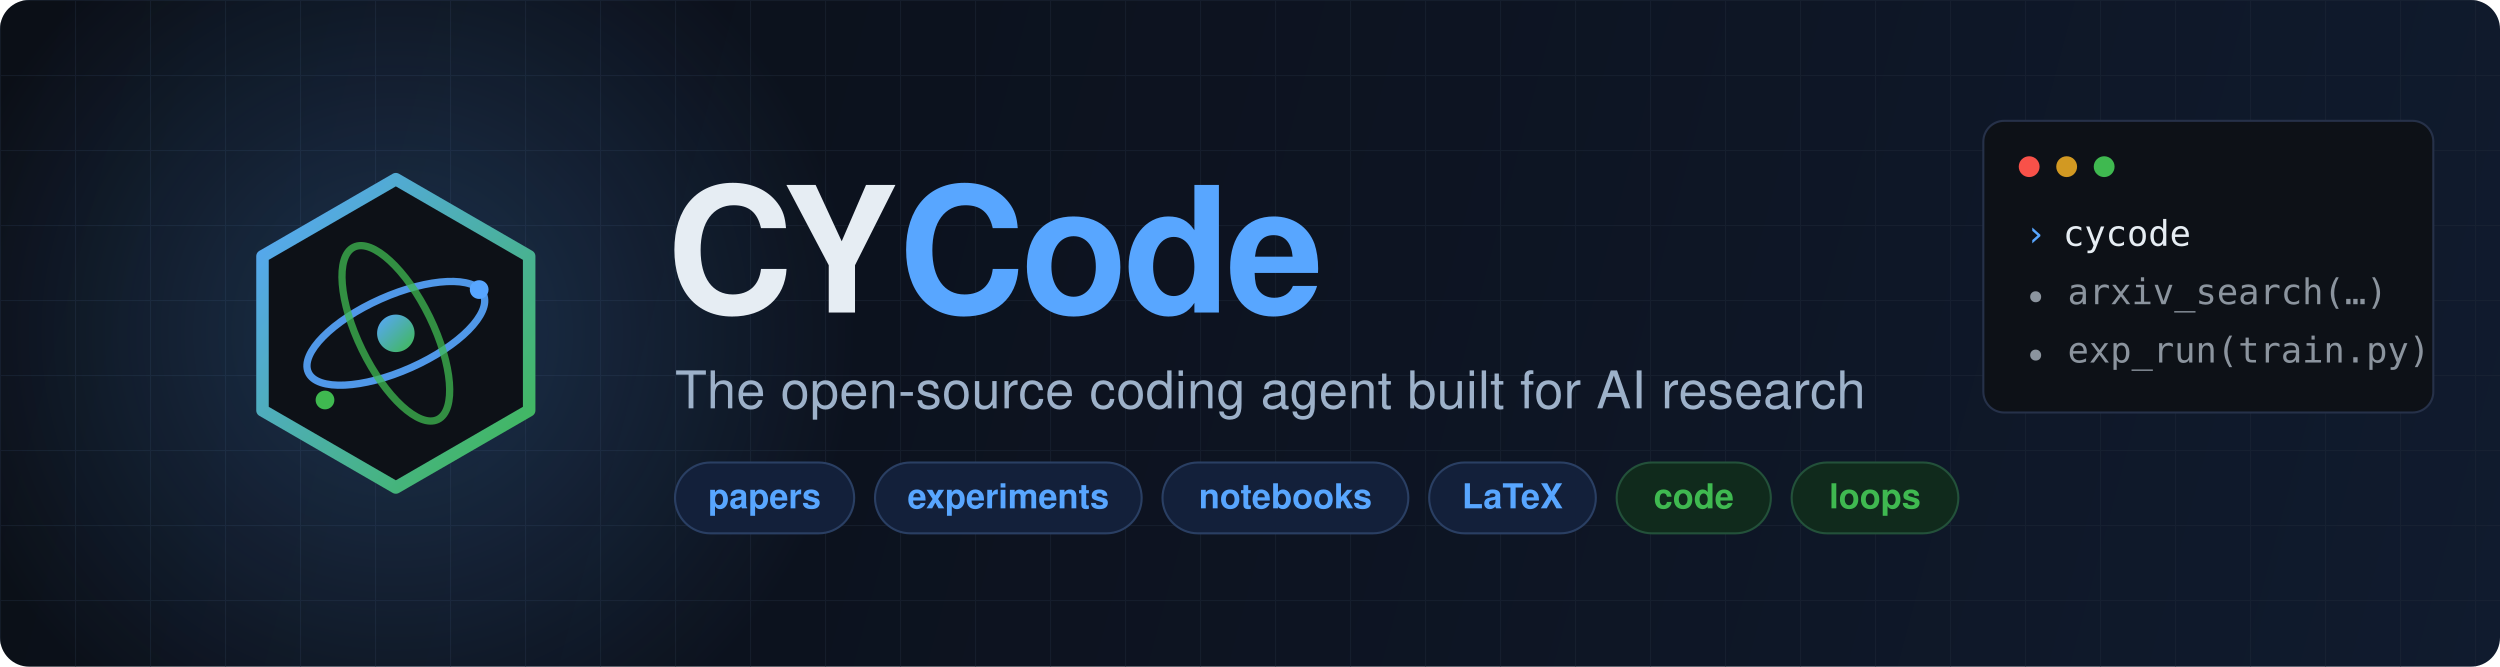
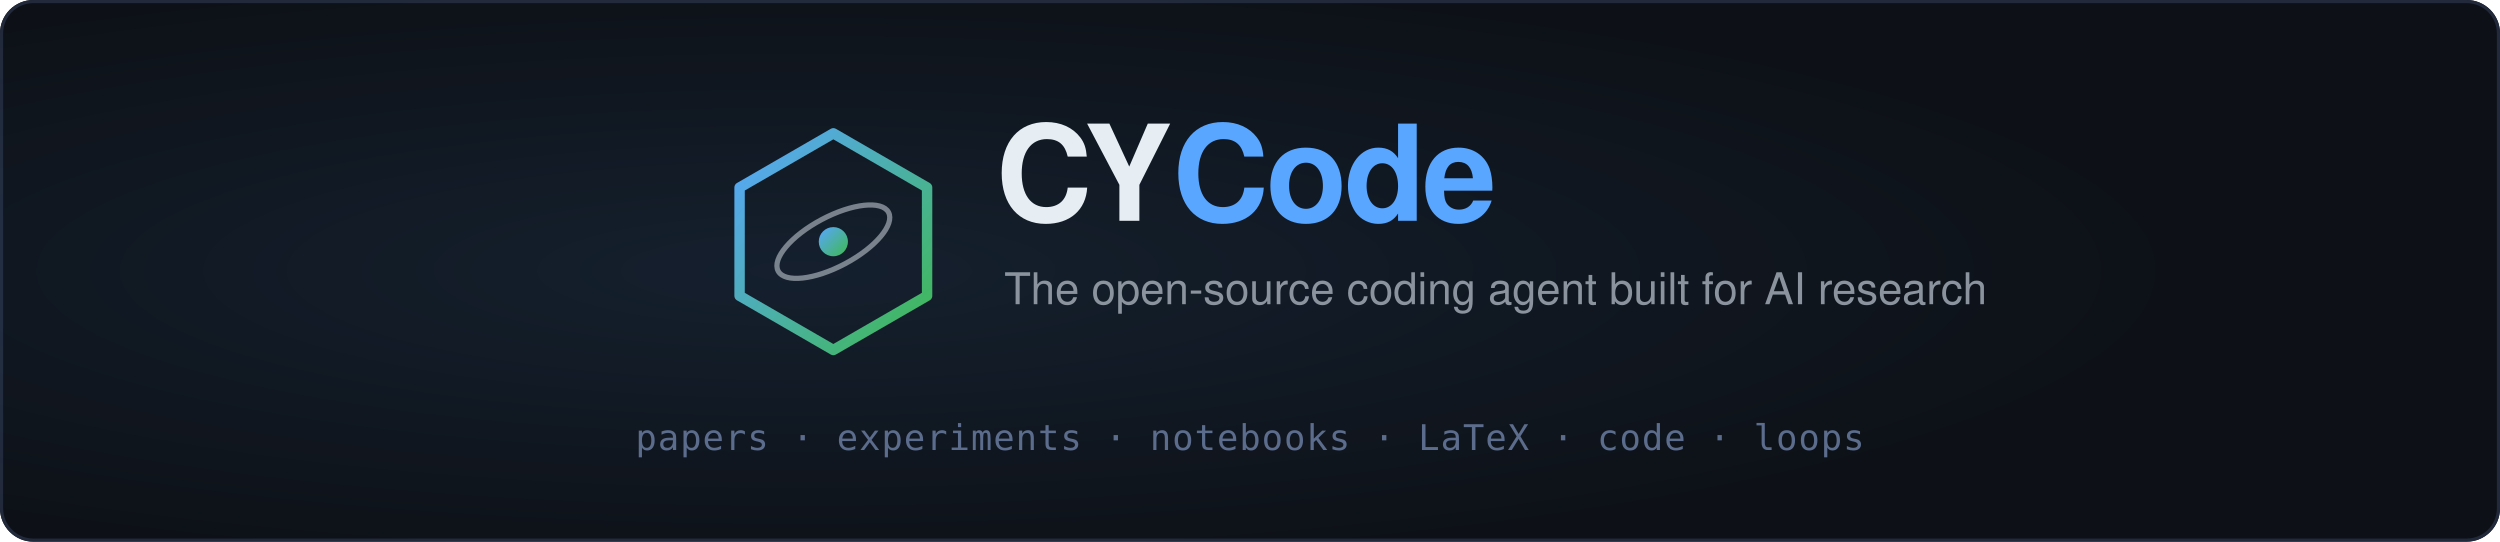
- <svg xmlns="http://www.w3.org/2000/svg" width="1200" height="320" viewBox="0 0 1200 320" fill="none" role="img" aria-label="CYCode — the coding agent for AI research">
+ <svg xmlns="http://www.w3.org/2000/svg" width="1200" height="260" viewBox="0 0 1200 260" fill="none" role="img" aria-label="CYCode — the open-source coding agent built for AI research">
  <defs>
-     <linearGradient id="bg" x1="0" y1="0" x2="1200" y2="320" gradientUnits="userSpaceOnUse">
-       <stop offset="0" stop-color="#0b0f17" />
-       <stop offset="0.55" stop-color="#0d1422" />
-       <stop offset="1" stop-color="#101b2e" />
-     </linearGradient>
    <linearGradient id="accent" x1="0" y1="0" x2="1" y2="1">
      <stop offset="0" stop-color="#58a6ff" />
      <stop offset="1" stop-color="#3fb950" />
    </linearGradient>
-     <radialGradient id="glow" cx="0.5" cy="0.5" r="0.5">
-       <stop offset="0" stop-color="#58a6ff" stop-opacity="0.22" />
+     <radialGradient id="glow" cx="0.32" cy="0.5" r="0.55">
+       <stop offset="0" stop-color="#58a6ff" stop-opacity="0.10" />
      <stop offset="1" stop-color="#58a6ff" stop-opacity="0" />
    </radialGradient>
-     <pattern id="grid" width="36" height="36" patternUnits="userSpaceOnUse">
-       <path d="M36 0H0V36" stroke="#1d2738" stroke-width="1" fill="none" />
-     </pattern>
  </defs>
-   <rect width="1200" height="320" rx="14" fill="url(#bg)" />
-   <rect width="1200" height="320" rx="14" fill="url(#grid)" opacity="0.5" />
-   <circle cx="190" cy="160" r="220" fill="url(#glow)" />
-   <g transform="translate(190 160)">
-     <path d="M0,-74 64,-37 64,37 0,74 -64,37 -64,-37Z" stroke="url(#accent)" stroke-width="6" fill="#0d1117" stroke-linejoin="round" />
-     <ellipse rx="46" ry="18" transform="rotate(-24)" stroke="#58a6ff" stroke-width="3.5" opacity="0.9" />
-     <ellipse rx="46" ry="18" transform="rotate(64)" stroke="#3fb950" stroke-width="3.5" opacity="0.75" />
-     <circle r="9" fill="url(#accent)" />
-     <circle cx="40" cy="-21" r="4.5" fill="#58a6ff" />
-     <circle cx="-34" cy="32" r="4.5" fill="#3fb950" />
+   <rect width="1200" height="260" rx="16" fill="#0d1117" />
+   <rect x="0.75" y="0.75" width="1198.5" height="258.5" rx="15.25" stroke="#21293a" stroke-width="1.5" />
+   <rect width="1200" height="260" rx="16" fill="url(#glow)" />
+   <g transform="translate(400 116)">
+     <path d="M0,-52 45,-26 45,26 0,52 -45,26 -45,-26Z" stroke="url(#accent)" stroke-width="5" fill="none" stroke-linejoin="round" />
+     <ellipse rx="30" ry="12" transform="rotate(-28)" stroke="#8b949e" stroke-width="2.5" opacity="0.85" />
+     <circle r="7" fill="url(#accent)" />
  </g>
  <g font-family="-apple-system, 'Segoe UI', Helvetica, Arial, sans-serif">
-     <text x="320" y="150" font-size="84" font-weight="800" fill="#e6edf3" letter-spacing="-2">CY<tspan fill="#58a6ff">Code</tspan>
+     <text x="478" y="106" font-size="64" font-weight="800" fill="#e6edf3" letter-spacing="-1.5">CY<tspan fill="#58a6ff">Code</tspan>
    </text>
-     <text x="324" y="196" font-size="25" fill="#9db1c9" letter-spacing="0.2">The open-source coding agent built for AI research</text>
-     <g font-size="16.5" font-weight="600">
-       <rect x="324" y="222" width="86" height="34" rx="17" fill="#13203a" stroke="#2a3f63" />
-       <text x="367" y="244" fill="#58a6ff" text-anchor="middle">papers</text>
-       <rect x="420" y="222" width="128" height="34" rx="17" fill="#13203a" stroke="#2a3f63" />
-       <text x="484" y="244" fill="#58a6ff" text-anchor="middle">experiments</text>
-       <rect x="558" y="222" width="118" height="34" rx="17" fill="#13203a" stroke="#2a3f63" />
-       <text x="617" y="244" fill="#58a6ff" text-anchor="middle">notebooks</text>
-       <rect x="686" y="222" width="80" height="34" rx="17" fill="#13203a" stroke="#2a3f63" />
-       <text x="726" y="244" fill="#58a6ff" text-anchor="middle">LaTeX</text>
-       <rect x="776" y="222" width="74" height="34" rx="17" fill="#102a1c" stroke="#23513a" />
-       <text x="813" y="244" fill="#3fb950" text-anchor="middle">code</text>
-       <rect x="860" y="222" width="80" height="34" rx="17" fill="#102a1c" stroke="#23513a" />
-       <text x="900" y="244" fill="#3fb950" text-anchor="middle">loops</text>
-     </g>
+     <text x="482" y="146" font-size="21" fill="#8b949e">The open-source coding agent built for AI research</text>
  </g>
-   <g font-family="ui-monospace, 'SF Mono', Menlo, Consolas, monospace" font-size="17">
-     <rect x="952" y="58" width="216" height="140" rx="10" fill="#0d1117" stroke="#263149" />
-     <circle cx="974" cy="80" r="5" fill="#f85149" />
-     <circle cx="992" cy="80" r="5" fill="#d29922" />
-     <circle cx="1010" cy="80" r="5" fill="#3fb950" />
-     <text x="972" y="118" fill="#58a6ff">›<tspan fill="#e6edf3" dx="8">cycode</tspan>
-     </text>
-     <text x="972" y="146" fill="#8b949e">⏺ arxiv_search(…)</text>
-     <text x="972" y="174" fill="#8b949e">⏺ exp_run(train.py)</text>
-   </g>
+   <text x="600" y="216" font-size="17" fill="#5b6c8c" text-anchor="middle" font-family="ui-monospace, 'SF Mono', Menlo, Consolas, monospace" letter-spacing="0.5">papers · experiments · notebooks · LaTeX · code · loops</text>
</svg>
